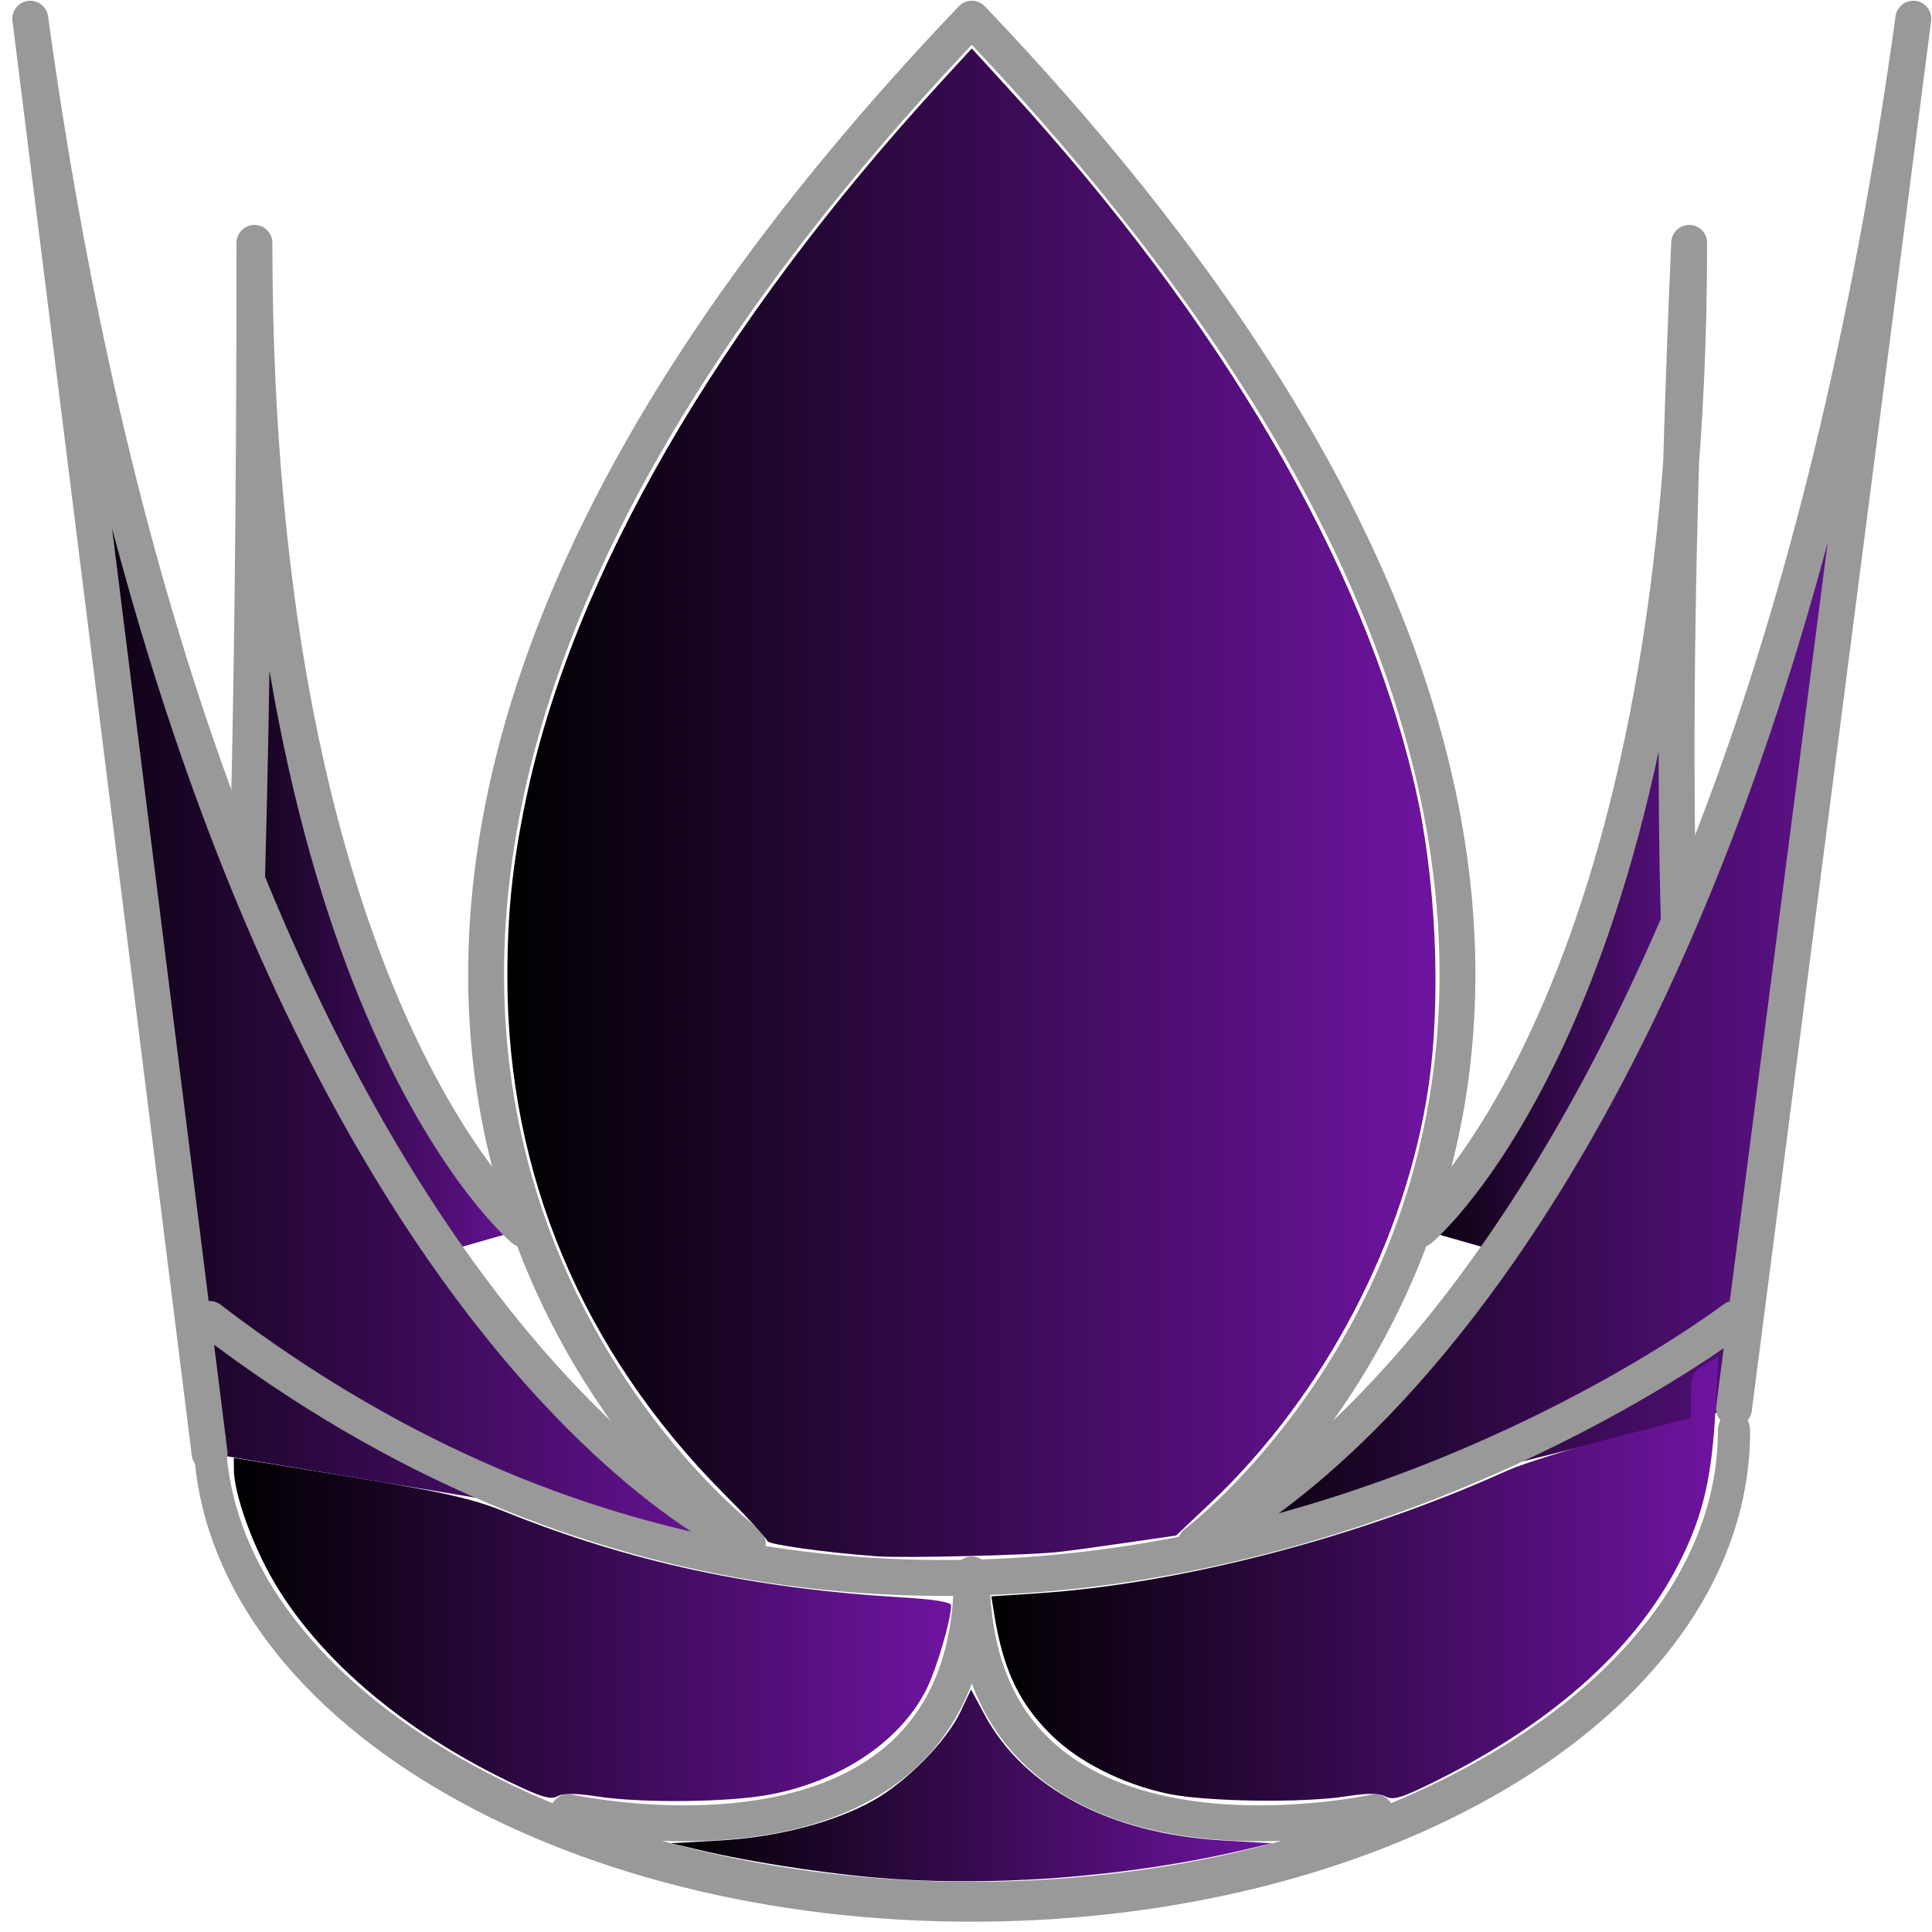
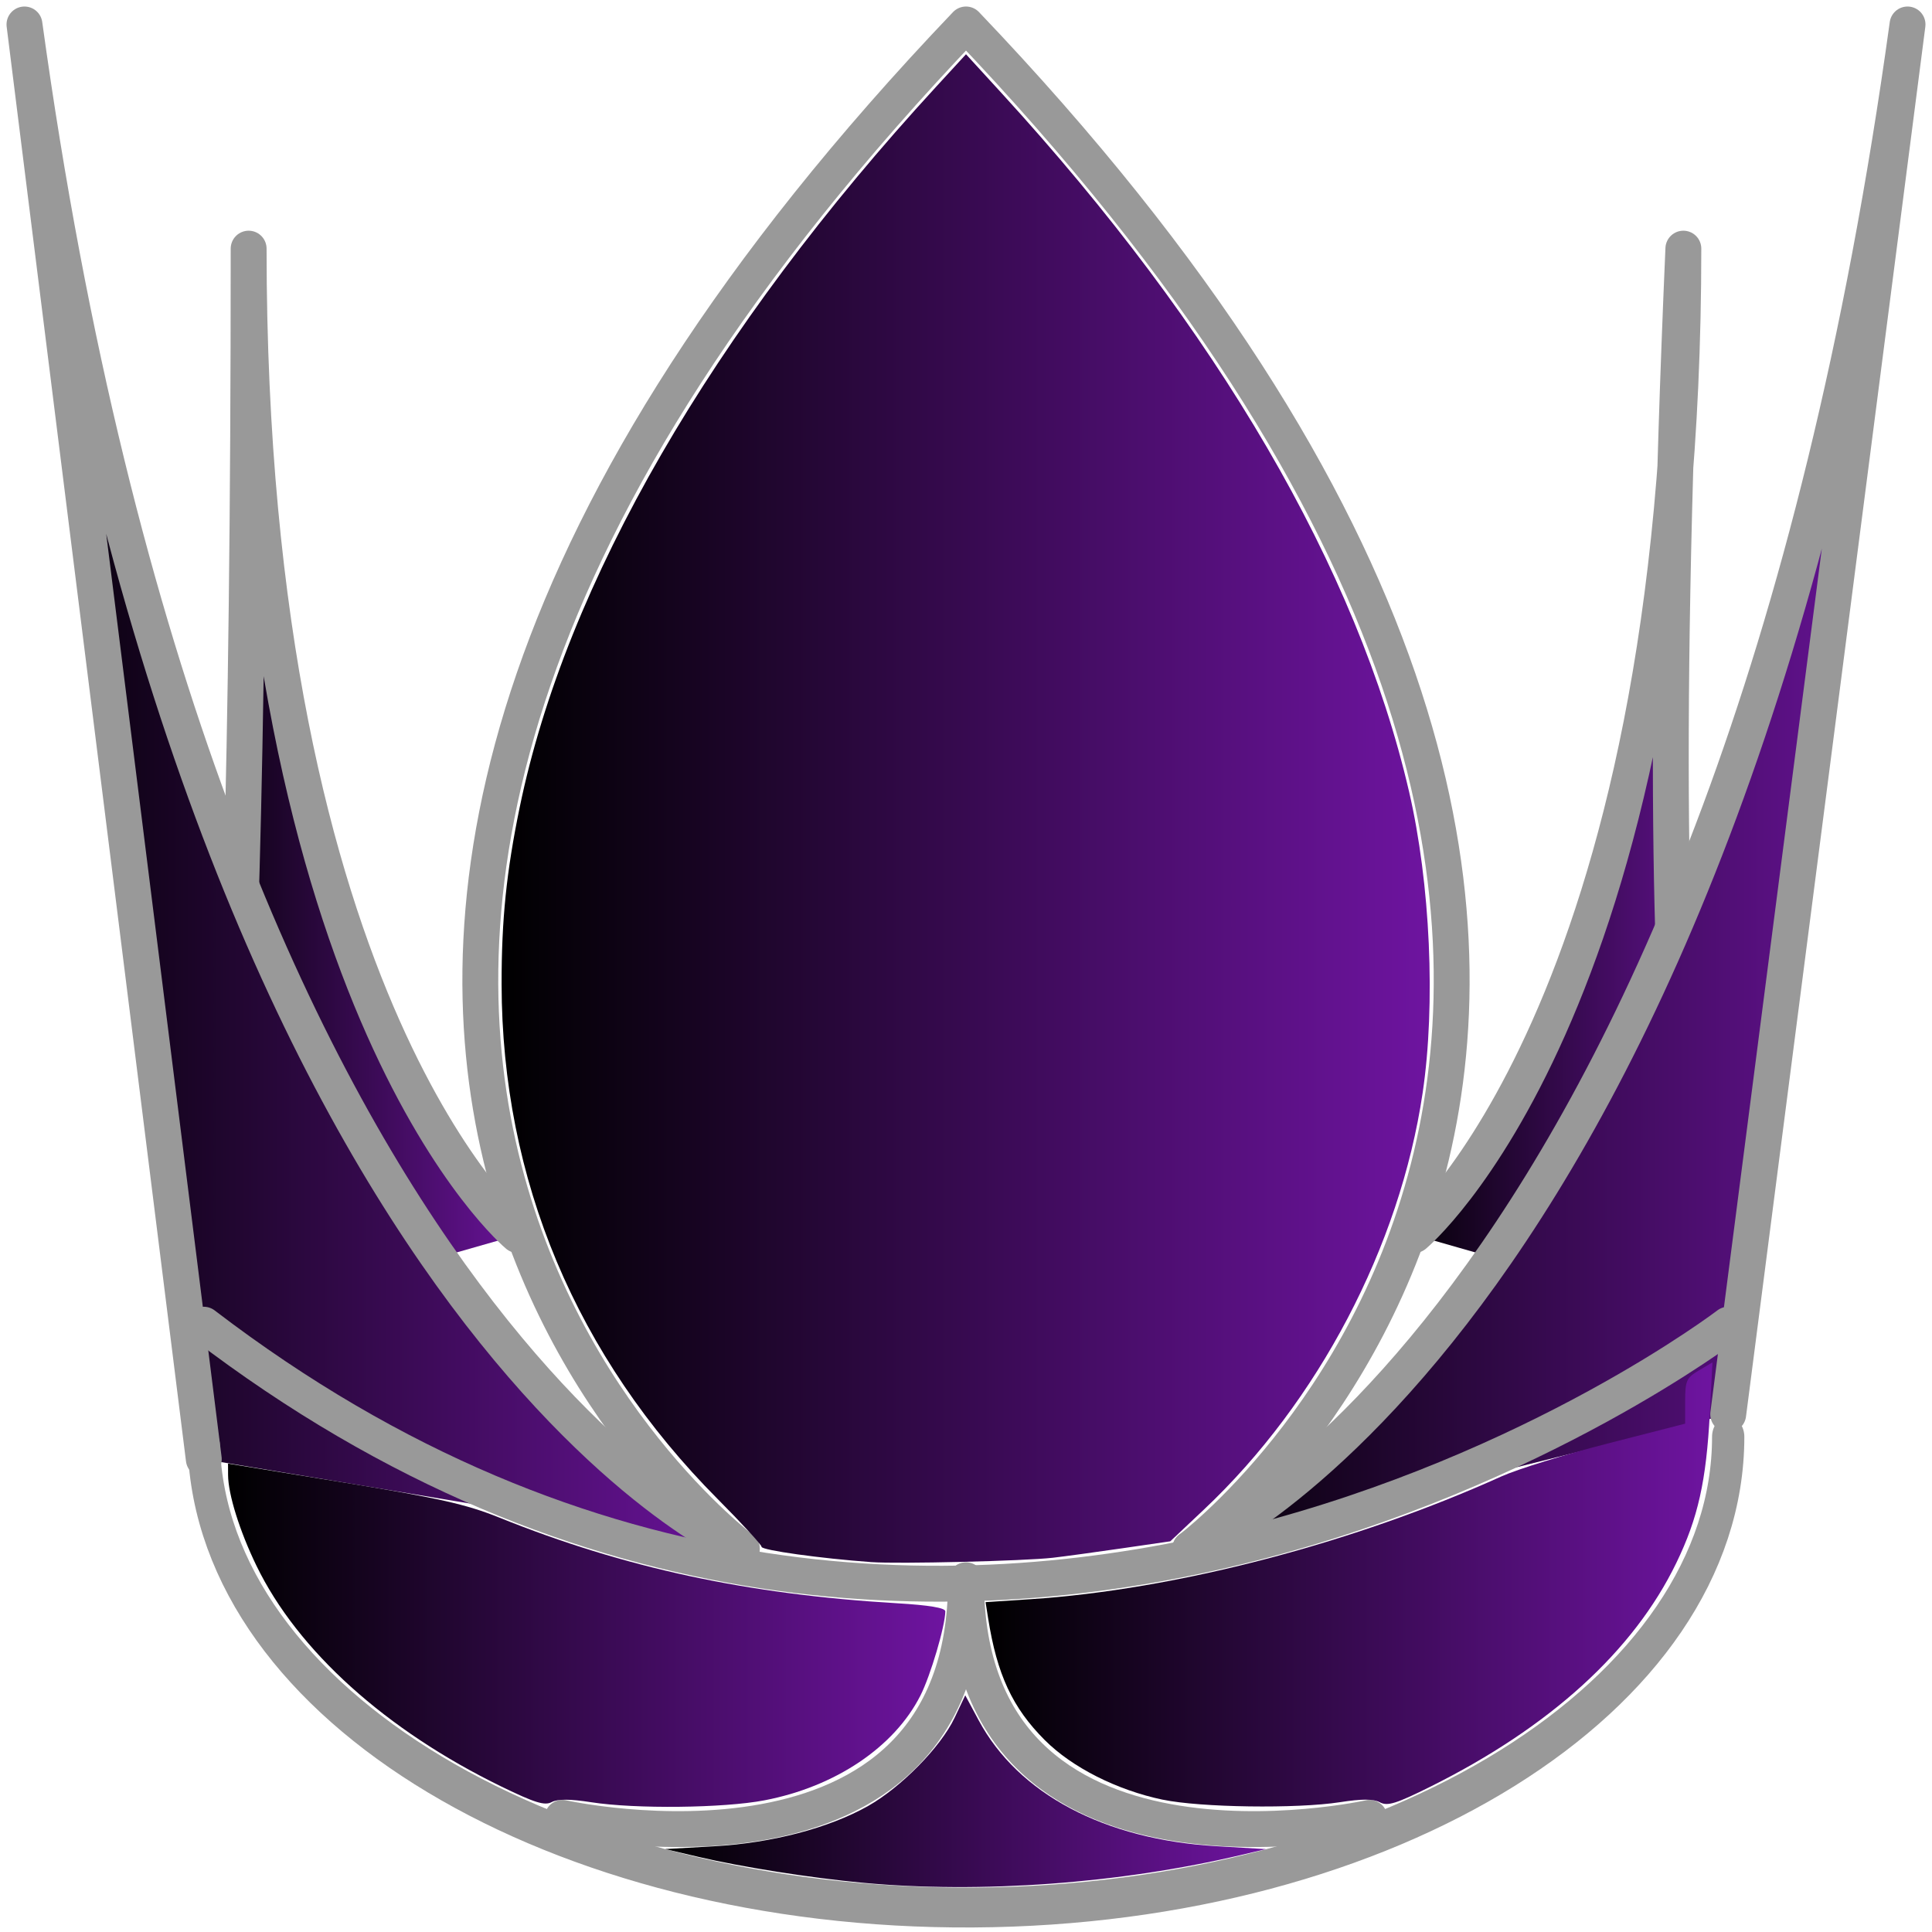
<svg xmlns="http://www.w3.org/2000/svg" xmlns:xlink="http://www.w3.org/1999/xlink" width="148" height="148" id="svg4313" version="1.1">
  <defs id="defs4315">
    <linearGradient xlink:href="#linearGradient3673" id="linearGradient3746" x1="632" y1="355" x2="788" y2="355" gradientUnits="userSpaceOnUse" />
    <linearGradient id="linearGradient3673">
      <stop id="stop3681" offset="0" style="stop-color:#000000;stop-opacity:1;" />
      <stop style="stop-color:#6e14a0;stop-opacity:1;" offset="1" id="stop3677" />
    </linearGradient>
-     <linearGradient gradientTransform="matrix(0.171729,0,0,0.171729,-1.116933,903.2162)" xlink:href="#linearGradient3673" id="linearGradient3754" x1="532" y1="355" x2="868" y2="355" gradientUnits="userSpaceOnUse" />
+     <linearGradient gradientTransform="matrix(0.171729,0,0,0.171729,-1.560751,903.6601)" xlink:href="#linearGradient3673" id="linearGradient3754" x1="532" y1="355" x2="868" y2="355" gradientUnits="userSpaceOnUse" />
    <linearGradient id="linearGradient4251">
      <stop id="stop4253" offset="0" style="stop-color:#000000;stop-opacity:1;" />
      <stop style="stop-color:#6e14a0;stop-opacity:1;" offset="1" id="stop4255" />
    </linearGradient>
-     <linearGradient gradientTransform="matrix(0.171729,0,0,0.171729,-1.116933,903.2162)" xlink:href="#linearGradient3673" id="linearGradient3730" x1="92" y1="355" x2="248" y2="355" gradientUnits="userSpaceOnUse" />
+     <linearGradient gradientTransform="matrix(0.171729,0,0,0.171729,-1.560751,903.6601)" xlink:href="#linearGradient3673" id="linearGradient3730" x1="92" y1="355" x2="248" y2="355" gradientUnits="userSpaceOnUse" />
    <linearGradient id="linearGradient4258">
      <stop id="stop4260" offset="0" style="stop-color:#000000;stop-opacity:1;" />
      <stop style="stop-color:#6e14a0;stop-opacity:1;" offset="1" id="stop4262" />
    </linearGradient>
-     <linearGradient gradientTransform="matrix(0.171729,0,0,0.171729,-1.116933,903.2162)" xlink:href="#linearGradient3673" id="linearGradient3738" x1="12" y1="355" x2="348" y2="355" gradientUnits="userSpaceOnUse" />
+     <linearGradient gradientTransform="matrix(0.171729,0,0,0.171729,-1.560751,903.6601)" xlink:href="#linearGradient3673" id="linearGradient3738" x1="12" y1="355" x2="348" y2="355" gradientUnits="userSpaceOnUse" />
    <linearGradient id="linearGradient4265">
      <stop id="stop4267" offset="0" style="stop-color:#000000;stop-opacity:1;" />
      <stop style="stop-color:#6e14a0;stop-opacity:1;" offset="1" id="stop4269" />
    </linearGradient>
-     <linearGradient gradientTransform="matrix(0.171729,0,0,0.171729,-1.116933,903.2162)" xlink:href="#linearGradient3673" id="linearGradient3768" x1="110.803" y1="733.521" x2="430.774" y2="733.521" gradientUnits="userSpaceOnUse" />
+     <linearGradient gradientTransform="matrix(0.171729,0,0,0.171729,-1.560751,903.6601)" xlink:href="#linearGradient3673" id="linearGradient3768" x1="110.803" y1="733.521" x2="430.774" y2="733.521" gradientUnits="userSpaceOnUse" />
    <linearGradient id="linearGradient4272">
      <stop id="stop4274" offset="0" style="stop-color:#000000;stop-opacity:1;" />
      <stop style="stop-color:#6e14a0;stop-opacity:1;" offset="1" id="stop4276" />
    </linearGradient>
-     <linearGradient gradientTransform="matrix(0.171729,0,0,0.171729,-1.116933,903.2162)" xlink:href="#linearGradient3673" id="linearGradient3778" x1="448.735" y1="710.889" x2="772.978" y2="710.889" gradientUnits="userSpaceOnUse" />
+     <linearGradient gradientTransform="matrix(0.171729,0,0,0.171729,-1.560751,903.6601)" xlink:href="#linearGradient3673" id="linearGradient3778" x1="448.735" y1="710.889" x2="772.978" y2="710.889" gradientUnits="userSpaceOnUse" />
    <linearGradient id="linearGradient4279">
      <stop id="stop4281" offset="0" style="stop-color:#000000;stop-opacity:1;" />
      <stop style="stop-color:#6e14a0;stop-opacity:1;" offset="1" id="stop4283" />
    </linearGradient>
-     <linearGradient xlink:href="#linearGradient3673" id="linearGradient3788" x1="305.803" y1="803.101" x2="573.803" y2="803.101" gradientUnits="userSpaceOnUse" gradientTransform="matrix(0.171729,0,0,0.171729,-1.116933,903.2163)" />
+     <linearGradient xlink:href="#linearGradient3673" id="linearGradient3788" x1="305.803" y1="803.101" x2="573.803" y2="803.101" gradientUnits="userSpaceOnUse" gradientTransform="matrix(0.171729,0,0,0.171729,-1.560751,903.6601)" />
    <linearGradient id="linearGradient4286">
      <stop id="stop4288" offset="0" style="stop-color:#000000;stop-opacity:1;" />
      <stop style="stop-color:#6e14a0;stop-opacity:1;" offset="1" id="stop4290" />
    </linearGradient>
-     <linearGradient gradientTransform="matrix(0.171729,0,0,0.171729,-1.116933,903.2162)" xlink:href="#linearGradient3673" id="linearGradient3798" x1="232.838" y1="364.743" x2="646.854" y2="364.743" gradientUnits="userSpaceOnUse" />
+     <linearGradient gradientTransform="matrix(0.171729,0,0,0.171729,-1.560751,903.6601)" xlink:href="#linearGradient3673" id="linearGradient3798" x1="232.838" y1="364.743" x2="646.854" y2="364.743" gradientUnits="userSpaceOnUse" />
    <linearGradient id="linearGradient4293">
      <stop id="stop4295" offset="0" style="stop-color:#000000;stop-opacity:1;" />
      <stop style="stop-color:#6e14a0;stop-opacity:1;" offset="1" id="stop4297" />
    </linearGradient>
-     <linearGradient gradientTransform="matrix(0.171729,0,0,0.171729,-1.116933,903.2162)" y2="355" x2="788" y1="355" x1="632" gradientUnits="userSpaceOnUse" id="linearGradient4311" xlink:href="#linearGradient3673" />
+     <linearGradient gradientTransform="matrix(0.171729,0,0,0.171729,-1.560751,903.6601)" y2="355" x2="788" y1="355" x1="632" gradientUnits="userSpaceOnUse" id="linearGradient4311" xlink:href="#linearGradient3673" />
  </defs>
  <g id="layer1" transform="translate(0,-904.3622)">
-     <path style="fill:url(#linearGradient4311);fill-opacity:1;stroke:#999999;stroke-width:2.748;stroke-linecap:round;stroke-linejoin:round;stroke-miterlimit:4;stroke-opacity:1;stroke-dasharray:none" d="m 108.79,998.526 c 0,0 20.607,-17.173 20.607,-75.561 -3.435,78.995 3.435,82.43 3.435,82.43" id="path3680" />
-     <path style="fill:url(#linearGradient3754);fill-opacity:1;stroke:#999999;stroke-width:2.748;stroke-linecap:round;stroke-linejoin:round;stroke-miterlimit:4;stroke-opacity:1;stroke-dasharray:none" d="m 91.617,1022.568 c 0,0 41.215,-17.173 54.953,-116.776 -13.738,106.472 -13.738,106.472 -13.738,106.472" id="path2892" />
-     <path style="fill:url(#linearGradient3730);fill-opacity:1;stroke:#999999;stroke-width:2.748;stroke-linecap:round;stroke-linejoin:round;stroke-miterlimit:4;stroke-opacity:1;stroke-dasharray:none" d="m 40.098,998.526 c 0,0 -20.607,-17.173 -20.607,-75.561 0,82.43 -3.435,82.43 -3.435,82.43" id="path3674" />
-     <path style="fill:url(#linearGradient3738);fill-opacity:1;stroke:#999999;stroke-width:2.748;stroke-linecap:round;stroke-linejoin:round;stroke-miterlimit:4;stroke-opacity:1;stroke-dasharray:none" d="m 57.271,1022.568 c 0,0 -41.215,-17.173 -54.953,-116.776 L 16.056,1015.699" id="path2884" />
-     <path style="fill:none;stroke:#999999;stroke-width:2.748;stroke-linecap:round;stroke-linejoin:round;stroke-miterlimit:4;stroke-opacity:1;stroke-dasharray:none" d="m 43.533,1043.175 c 0,0 30.911,6.869 30.911,-18.203 0,25.072 30.911,18.203 30.911,18.203" id="path5419" />
-     <path style="fill:none;stroke:#999999;stroke-width:2.748;stroke-linecap:round;stroke-linejoin:round;stroke-miterlimit:4;stroke-opacity:1;stroke-dasharray:none" d="m 16.056,1005.395 c 58.388,44.65 116.776,0 116.776,0" id="path5391" />
-     <path style="fill:none;stroke:#999999;stroke-width:2.748;stroke-linecap:round;stroke-linejoin:round;stroke-miterlimit:4;stroke-opacity:1;stroke-dasharray:none" d="m 57.271,1022.568 c 0,0 -54.953,-41.215 17.173,-116.776 72.126,75.561 17.173,116.776 17.173,116.776" id="path3666" />
-     <path style="fill:none;stroke:#999999;stroke-width:17.782;stroke-linecap:round;stroke-linejoin:round;stroke-miterlimit:4;stroke-opacity:1;stroke-dasharray:none;stroke-dashoffset:0" id="path2899" d="M 860,645 A 420,210 0 0 1 20.079,649.077" transform="matrix(0.1390318,0,0,0.171729,13.26433,903.2163)" />
-     <path style="fill:url(#linearGradient3768);fill-opacity:1;stroke:#000000;stroke-width:0;stroke-linecap:round;stroke-linejoin:round;stroke-miterlimit:4;stroke-opacity:0;stroke-dasharray:none;stroke-dashoffset:0" d="m 38.87,1040.785 c -8.863,-4.314 -15.623,-10.407 -18.786,-16.934 -1.283,-2.647 -2.163,-5.461 -2.169,-6.94 l -0.004,-0.876 8.844,1.447 c 7.249,1.186 9.401,1.671 11.935,2.69 9.584,3.854 19.003,5.882 30.482,6.564 2.439,0.145 3.69,0.354 3.687,0.616 -0.015,1.145 -1.132,4.923 -1.91,6.458 -2,3.947 -6.524,6.984 -11.949,8.022 -3.127,0.598 -9.876,0.673 -13.268,0.146 -1.639,-0.254 -2.568,-0.257 -3.03,-0.01 -0.534,0.286 -1.297,0.05 -3.831,-1.183 l 0,0 z" id="path3760" />
-     <path style="fill:url(#linearGradient3778);fill-opacity:1;stroke:#000000;stroke-width:0;stroke-linecap:round;stroke-linejoin:round;stroke-miterlimit:4;stroke-opacity:0;stroke-dasharray:none;stroke-dashoffset:0" d="m 89.522,1041.785 c -3.515,-0.736 -6.945,-2.468 -9.043,-4.567 -2.474,-2.474 -3.659,-5.023 -4.34,-9.333 l -0.195,-1.236 3.465,-0.227 c 11.059,-0.725 24.731,-4.29 36.045,-9.401 1.228,-0.555 4.898,-1.691 8.156,-2.526 l 5.924,-1.517 0.001,-1.729 c 6.9e-4,-1.562 0.102,-1.789 1.046,-2.347 l 1.045,-0.618 -0.202,3.892 c -0.269,5.193 -0.905,8.036 -2.563,11.462 -3.269,6.753 -9.683,12.589 -18.852,17.152 -2.61,1.299 -3.276,1.505 -3.856,1.195 -0.504,-0.27 -1.367,-0.272 -3.065,-0.01 -3.307,0.513 -10.697,0.408 -13.566,-0.193 z" id="path3770" />
-     <path style="fill:url(#linearGradient3788);fill-opacity:1;stroke:#000000;stroke-width:0;stroke-linecap:round;stroke-linejoin:round;stroke-miterlimit:4;stroke-opacity:0;stroke-dasharray:none;stroke-dashoffset:0" d="m 66.51,1048.145 c -3.952,-0.37 -9.246,-1.204 -12.536,-1.976 l -2.576,-0.604 3.778,-0.215 c 4.394,-0.25 8.778,-1.399 11.76,-3.082 2.524,-1.425 5.573,-4.528 6.625,-6.744 l 0.825,-1.738 1.021,1.903 c 3.035,5.655 9.634,9.15 18.235,9.657 l 3.778,0.223 -1.889,0.446 c -9.271,2.189 -19.986,2.975 -29.022,2.13 l 0,0 z" id="path3780" />
-     <path style="fill:url(#linearGradient3798);fill-opacity:1;stroke:#000000;stroke-width:0;stroke-linecap:round;stroke-linejoin:round;stroke-miterlimit:4;stroke-opacity:0;stroke-dasharray:none;stroke-dashoffset:0" d="m 67.197,1023.585 c -3.894,-0.282 -8.415,-0.912 -8.415,-1.173 0,-0.153 -1.513,-1.799 -3.361,-3.658 -10.83,-10.891 -16.533,-24.478 -16.553,-39.442 -0.007,-4.941 0.371,-8.63 1.388,-13.558 3.538,-17.14 14.745,-36.529 31.908,-55.2 l 2.279,-2.479 2.74,2.994 c 16.51,18.038 27.246,36.443 31.198,53.482 1.633,7.039 2.05,16.305 1.04,23.106 -1.74,11.721 -8,23.647 -16.738,31.889 l -2.592,2.445 -3.719,0.54 c -2.045,0.297 -4.415,0.62 -5.265,0.718 -2.185,0.251 -11.857,0.484 -13.91,0.335 l 0,0 z" id="path3790" />
+     <path style="fill:url(#linearGradient4311);fill-opacity:1;stroke:#999999;stroke-width:2.748;stroke-linecap:round;stroke-linejoin:round;stroke-miterlimit:4;stroke-opacity:1;stroke-dasharray:none" d="m 108.346,998.97 c 0,0 20.607,-17.173 20.607,-75.561 -3.435,78.995 3.435,82.43 3.435,82.43" id="path3680" />
+     <path style="fill:url(#linearGradient3754);fill-opacity:1;stroke:#999999;stroke-width:2.748;stroke-linecap:round;stroke-linejoin:round;stroke-miterlimit:4;stroke-opacity:1;stroke-dasharray:none" d="m 91.173,1023.012 c 0,0 41.215,-17.173 54.953,-116.776 C 132.388,1012.708 132.388,1012.708 132.388,1012.708" id="path2892" />
+     <path style="fill:url(#linearGradient3730);fill-opacity:1;stroke:#999999;stroke-width:2.748;stroke-linecap:round;stroke-linejoin:round;stroke-miterlimit:4;stroke-opacity:1;stroke-dasharray:none" d="m 39.654,998.97 c 0,0 -20.607,-17.173 -20.607,-75.561 0,82.43 -3.435,82.43 -3.435,82.43" id="path3674" />
+     <path style="fill:url(#linearGradient3738);fill-opacity:1;stroke:#999999;stroke-width:2.748;stroke-linecap:round;stroke-linejoin:round;stroke-miterlimit:4;stroke-opacity:1;stroke-dasharray:none" d="m 56.827,1023.012 c 0,0 -41.215,-17.173 -54.953,-116.776 L 15.612,1016.143" id="path2884" />
+     <path style="fill:none;stroke:#999999;stroke-width:2.748;stroke-linecap:round;stroke-linejoin:round;stroke-miterlimit:4;stroke-opacity:1;stroke-dasharray:none" d="m 43.089,1043.619 c 0,0 30.911,6.869 30.911,-18.203 0,25.072 30.911,18.203 30.911,18.203" id="path5419" />
+     <path style="fill:none;stroke:#999999;stroke-width:2.748;stroke-linecap:round;stroke-linejoin:round;stroke-miterlimit:4;stroke-opacity:1;stroke-dasharray:none" d="m 15.612,1005.839 c 58.388,44.65 116.776,0 116.776,0" id="path5391" />
+     <path style="fill:none;stroke:#999999;stroke-width:2.748;stroke-linecap:round;stroke-linejoin:round;stroke-miterlimit:4;stroke-opacity:1;stroke-dasharray:none" d="m 56.827,1023.012 c 0,0 -54.953,-41.215 17.173,-116.776 72.126,75.561 17.173,116.776 17.173,116.776" id="path3666" />
+     <path style="fill:none;stroke:#999999;stroke-width:17.782;stroke-linecap:round;stroke-linejoin:round;stroke-miterlimit:4;stroke-opacity:1;stroke-dasharray:none;stroke-dashoffset:0" id="path2899" d="M 860,645 A 420,210 0 0 1 20.079,649.077" transform="matrix(0.1390318,0,0,0.171729,12.82051,903.6601)" />
+     <path style="fill:url(#linearGradient3768);fill-opacity:1;stroke:#000000;stroke-width:0;stroke-linecap:round;stroke-linejoin:round;stroke-miterlimit:4;stroke-opacity:0;stroke-dasharray:none;stroke-dashoffset:0" d="m 38.427,1041.229 c -8.863,-4.314 -15.623,-10.407 -18.786,-16.934 -1.283,-2.647 -2.163,-5.461 -2.169,-6.94 l -0.004,-0.876 8.844,1.447 c 7.249,1.186 9.401,1.671 11.935,2.69 9.584,3.854 19.003,5.882 30.482,6.564 2.439,0.145 3.69,0.354 3.687,0.616 -0.015,1.145 -1.132,4.923 -1.91,6.458 -2,3.947 -6.524,6.984 -11.949,8.022 -3.127,0.598 -9.876,0.673 -13.268,0.146 -1.639,-0.254 -2.568,-0.257 -3.03,-0.01 -0.534,0.286 -1.297,0.05 -3.831,-1.183 l 0,0 z" id="path3760" />
+     <path style="fill:url(#linearGradient3778);fill-opacity:1;stroke:#000000;stroke-width:0;stroke-linecap:round;stroke-linejoin:round;stroke-miterlimit:4;stroke-opacity:0;stroke-dasharray:none;stroke-dashoffset:0" d="m 89.078,1042.229 c -3.515,-0.736 -6.945,-2.468 -9.043,-4.567 -2.474,-2.474 -3.659,-5.023 -4.34,-9.333 l -0.195,-1.236 3.465,-0.227 c 11.059,-0.725 24.731,-4.29 36.045,-9.401 1.228,-0.555 4.898,-1.691 8.156,-2.526 l 5.924,-1.517 0.001,-1.729 c 6.9e-4,-1.562 0.102,-1.789 1.046,-2.347 l 1.045,-0.618 -0.202,3.892 c -0.269,5.193 -0.905,8.036 -2.563,11.462 -3.269,6.753 -9.683,12.589 -18.852,17.152 -2.61,1.299 -3.276,1.505 -3.856,1.195 -0.504,-0.27 -1.367,-0.272 -3.065,-0.01 -3.307,0.513 -10.697,0.408 -13.566,-0.193 z" id="path3770" />
+     <path style="fill:url(#linearGradient3788);fill-opacity:1;stroke:#000000;stroke-width:0;stroke-linecap:round;stroke-linejoin:round;stroke-miterlimit:4;stroke-opacity:0;stroke-dasharray:none;stroke-dashoffset:0" d="m 66.067,1048.589 c -3.952,-0.37 -9.246,-1.204 -12.536,-1.976 l -2.576,-0.604 3.778,-0.215 c 4.394,-0.25 8.778,-1.399 11.76,-3.082 2.524,-1.425 5.573,-4.528 6.625,-6.744 l 0.825,-1.738 1.021,1.903 c 3.035,5.655 9.634,9.15 18.235,9.657 l 3.778,0.223 -1.889,0.446 c -9.271,2.189 -19.986,2.975 -29.022,2.13 l 0,0 z" id="path3780" />
+     <path style="fill:url(#linearGradient3798);fill-opacity:1;stroke:#000000;stroke-width:0;stroke-linecap:round;stroke-linejoin:round;stroke-miterlimit:4;stroke-opacity:0;stroke-dasharray:none;stroke-dashoffset:0" d="m 66.754,1024.028 c -3.894,-0.282 -8.415,-0.912 -8.415,-1.173 0,-0.153 -1.513,-1.799 -3.361,-3.658 -10.83,-10.891 -16.533,-24.478 -16.553,-39.442 -0.007,-4.941 0.371,-8.63 1.388,-13.558 3.538,-17.14 14.745,-36.529 31.908,-55.2 l 2.279,-2.479 2.74,2.994 c 16.51,18.038 27.246,36.443 31.198,53.482 1.633,7.039 2.05,16.305 1.04,23.106 -1.74,11.721 -8,23.647 -16.738,31.889 l -2.592,2.445 -3.719,0.54 c -2.045,0.297 -4.415,0.62 -5.265,0.718 -2.185,0.251 -11.857,0.484 -13.91,0.335 l 0,0 z" id="path3790" />
  </g>
</svg>
